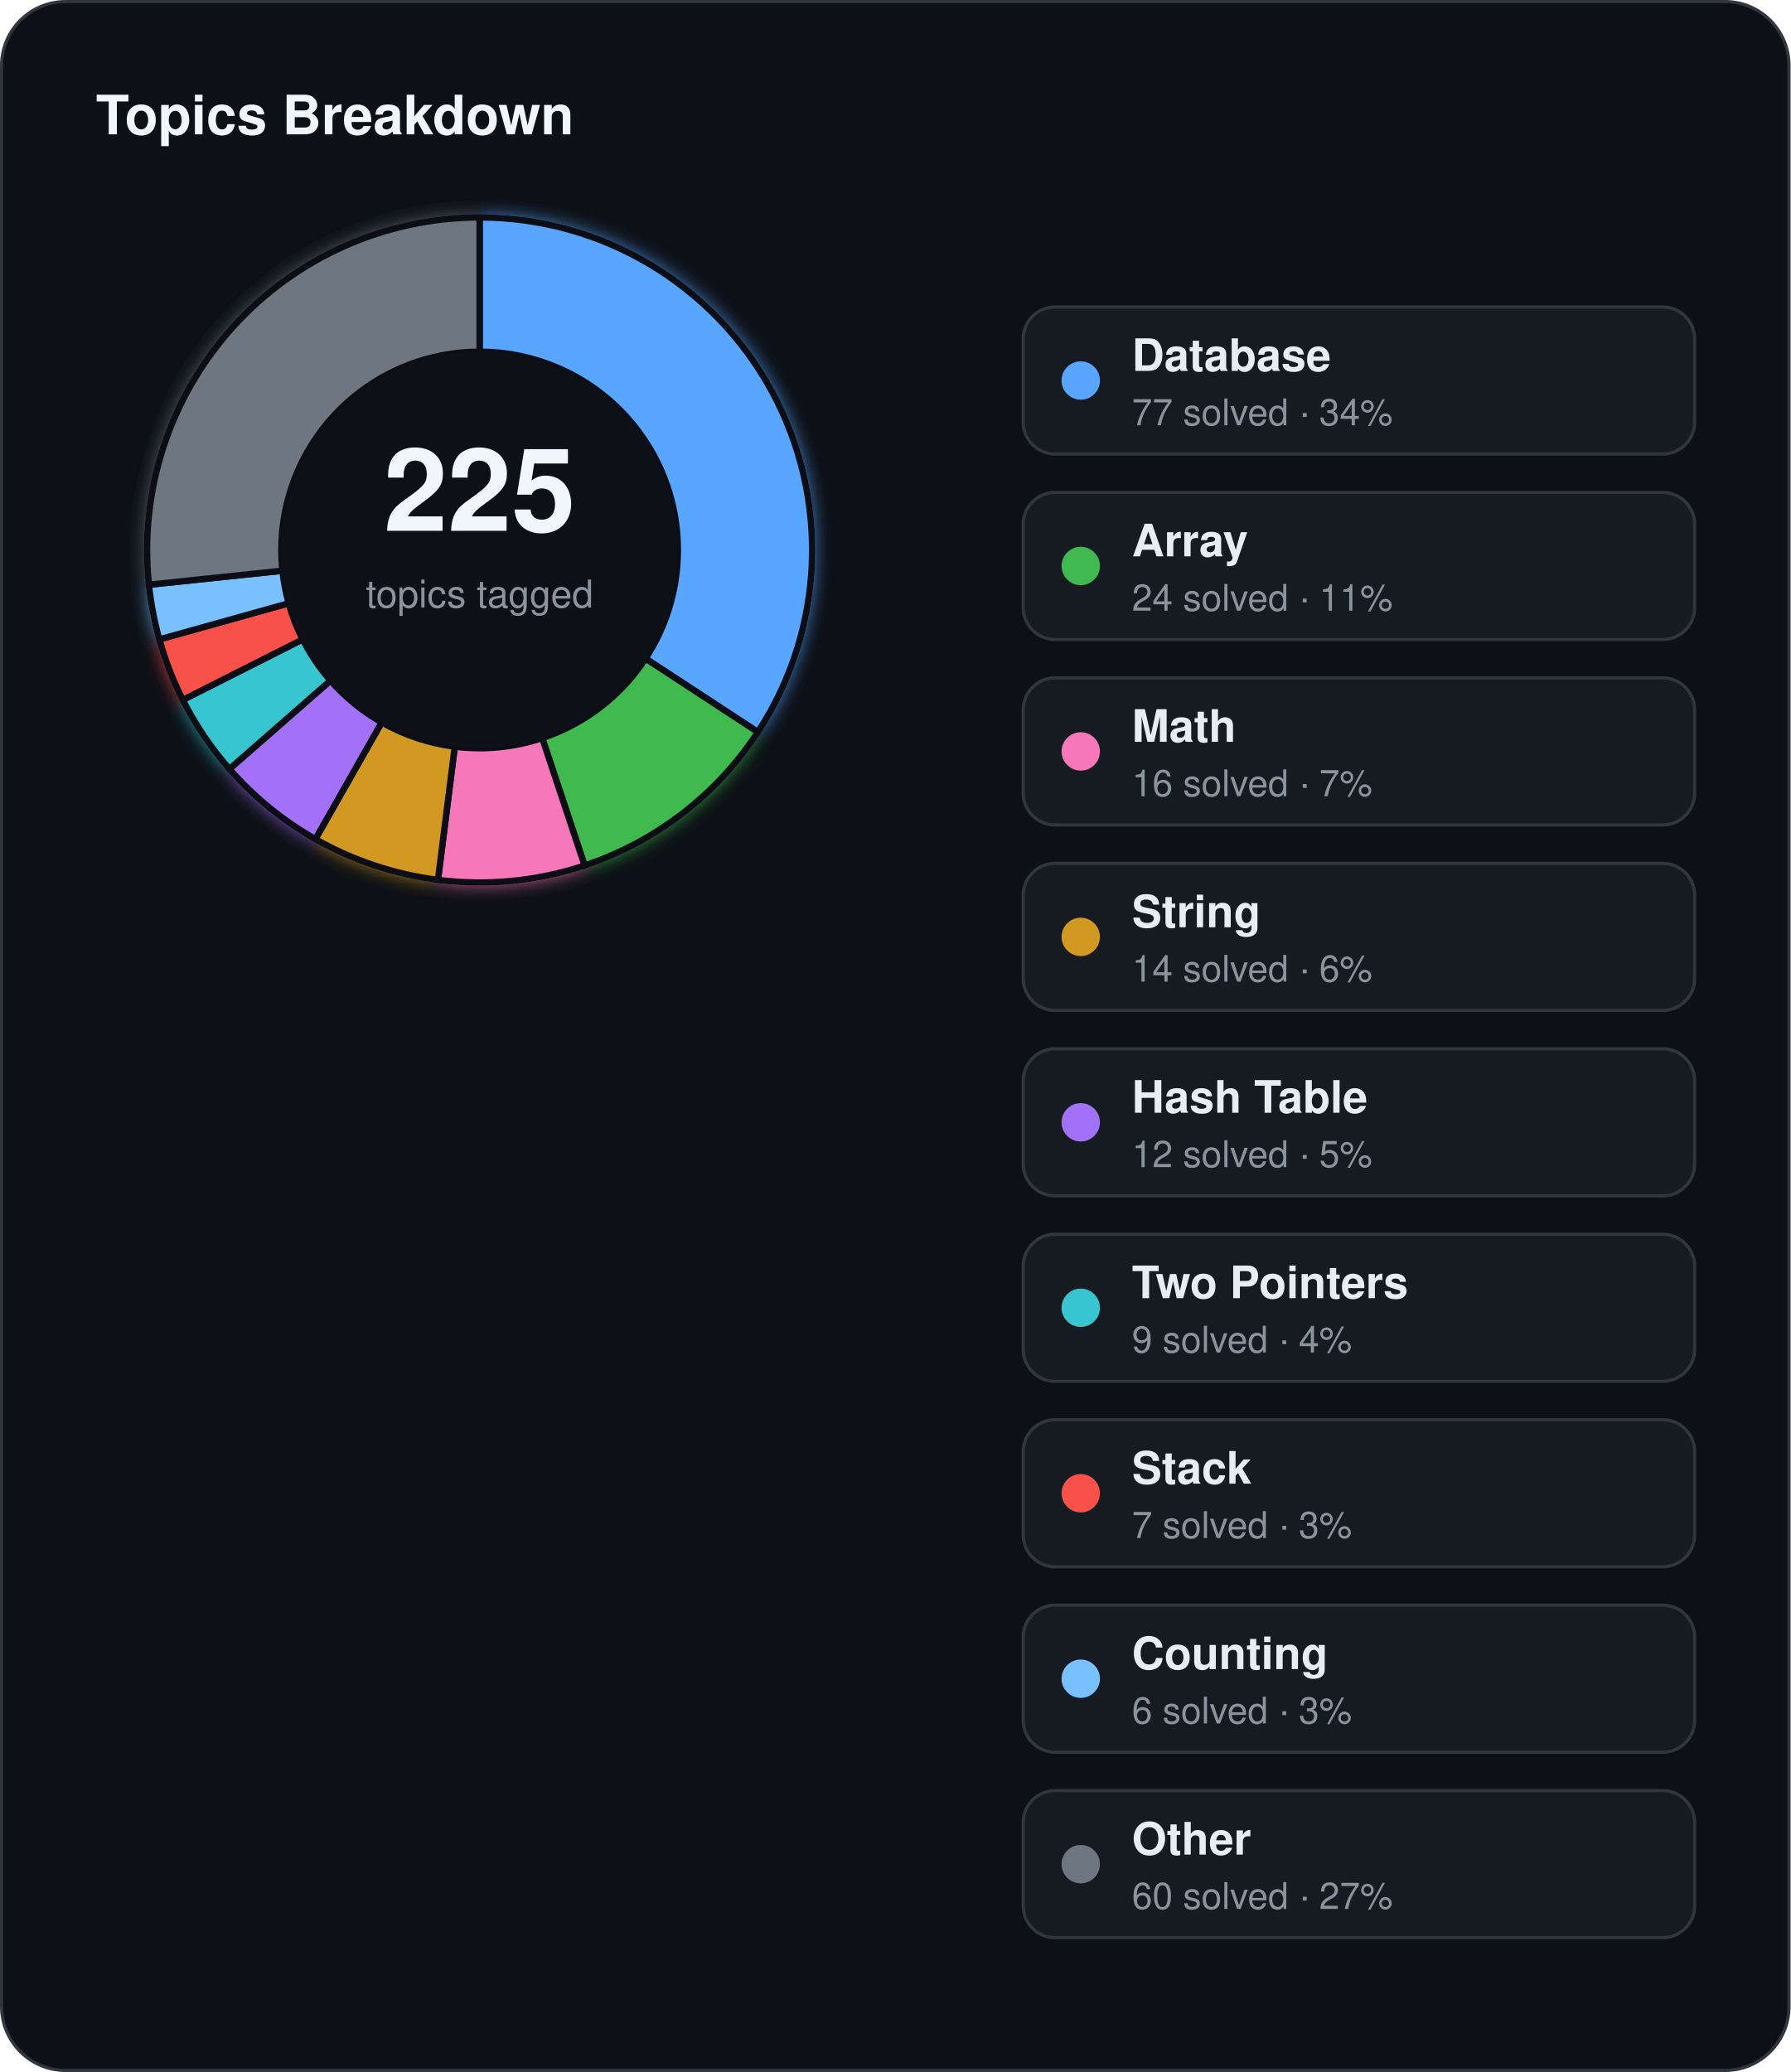
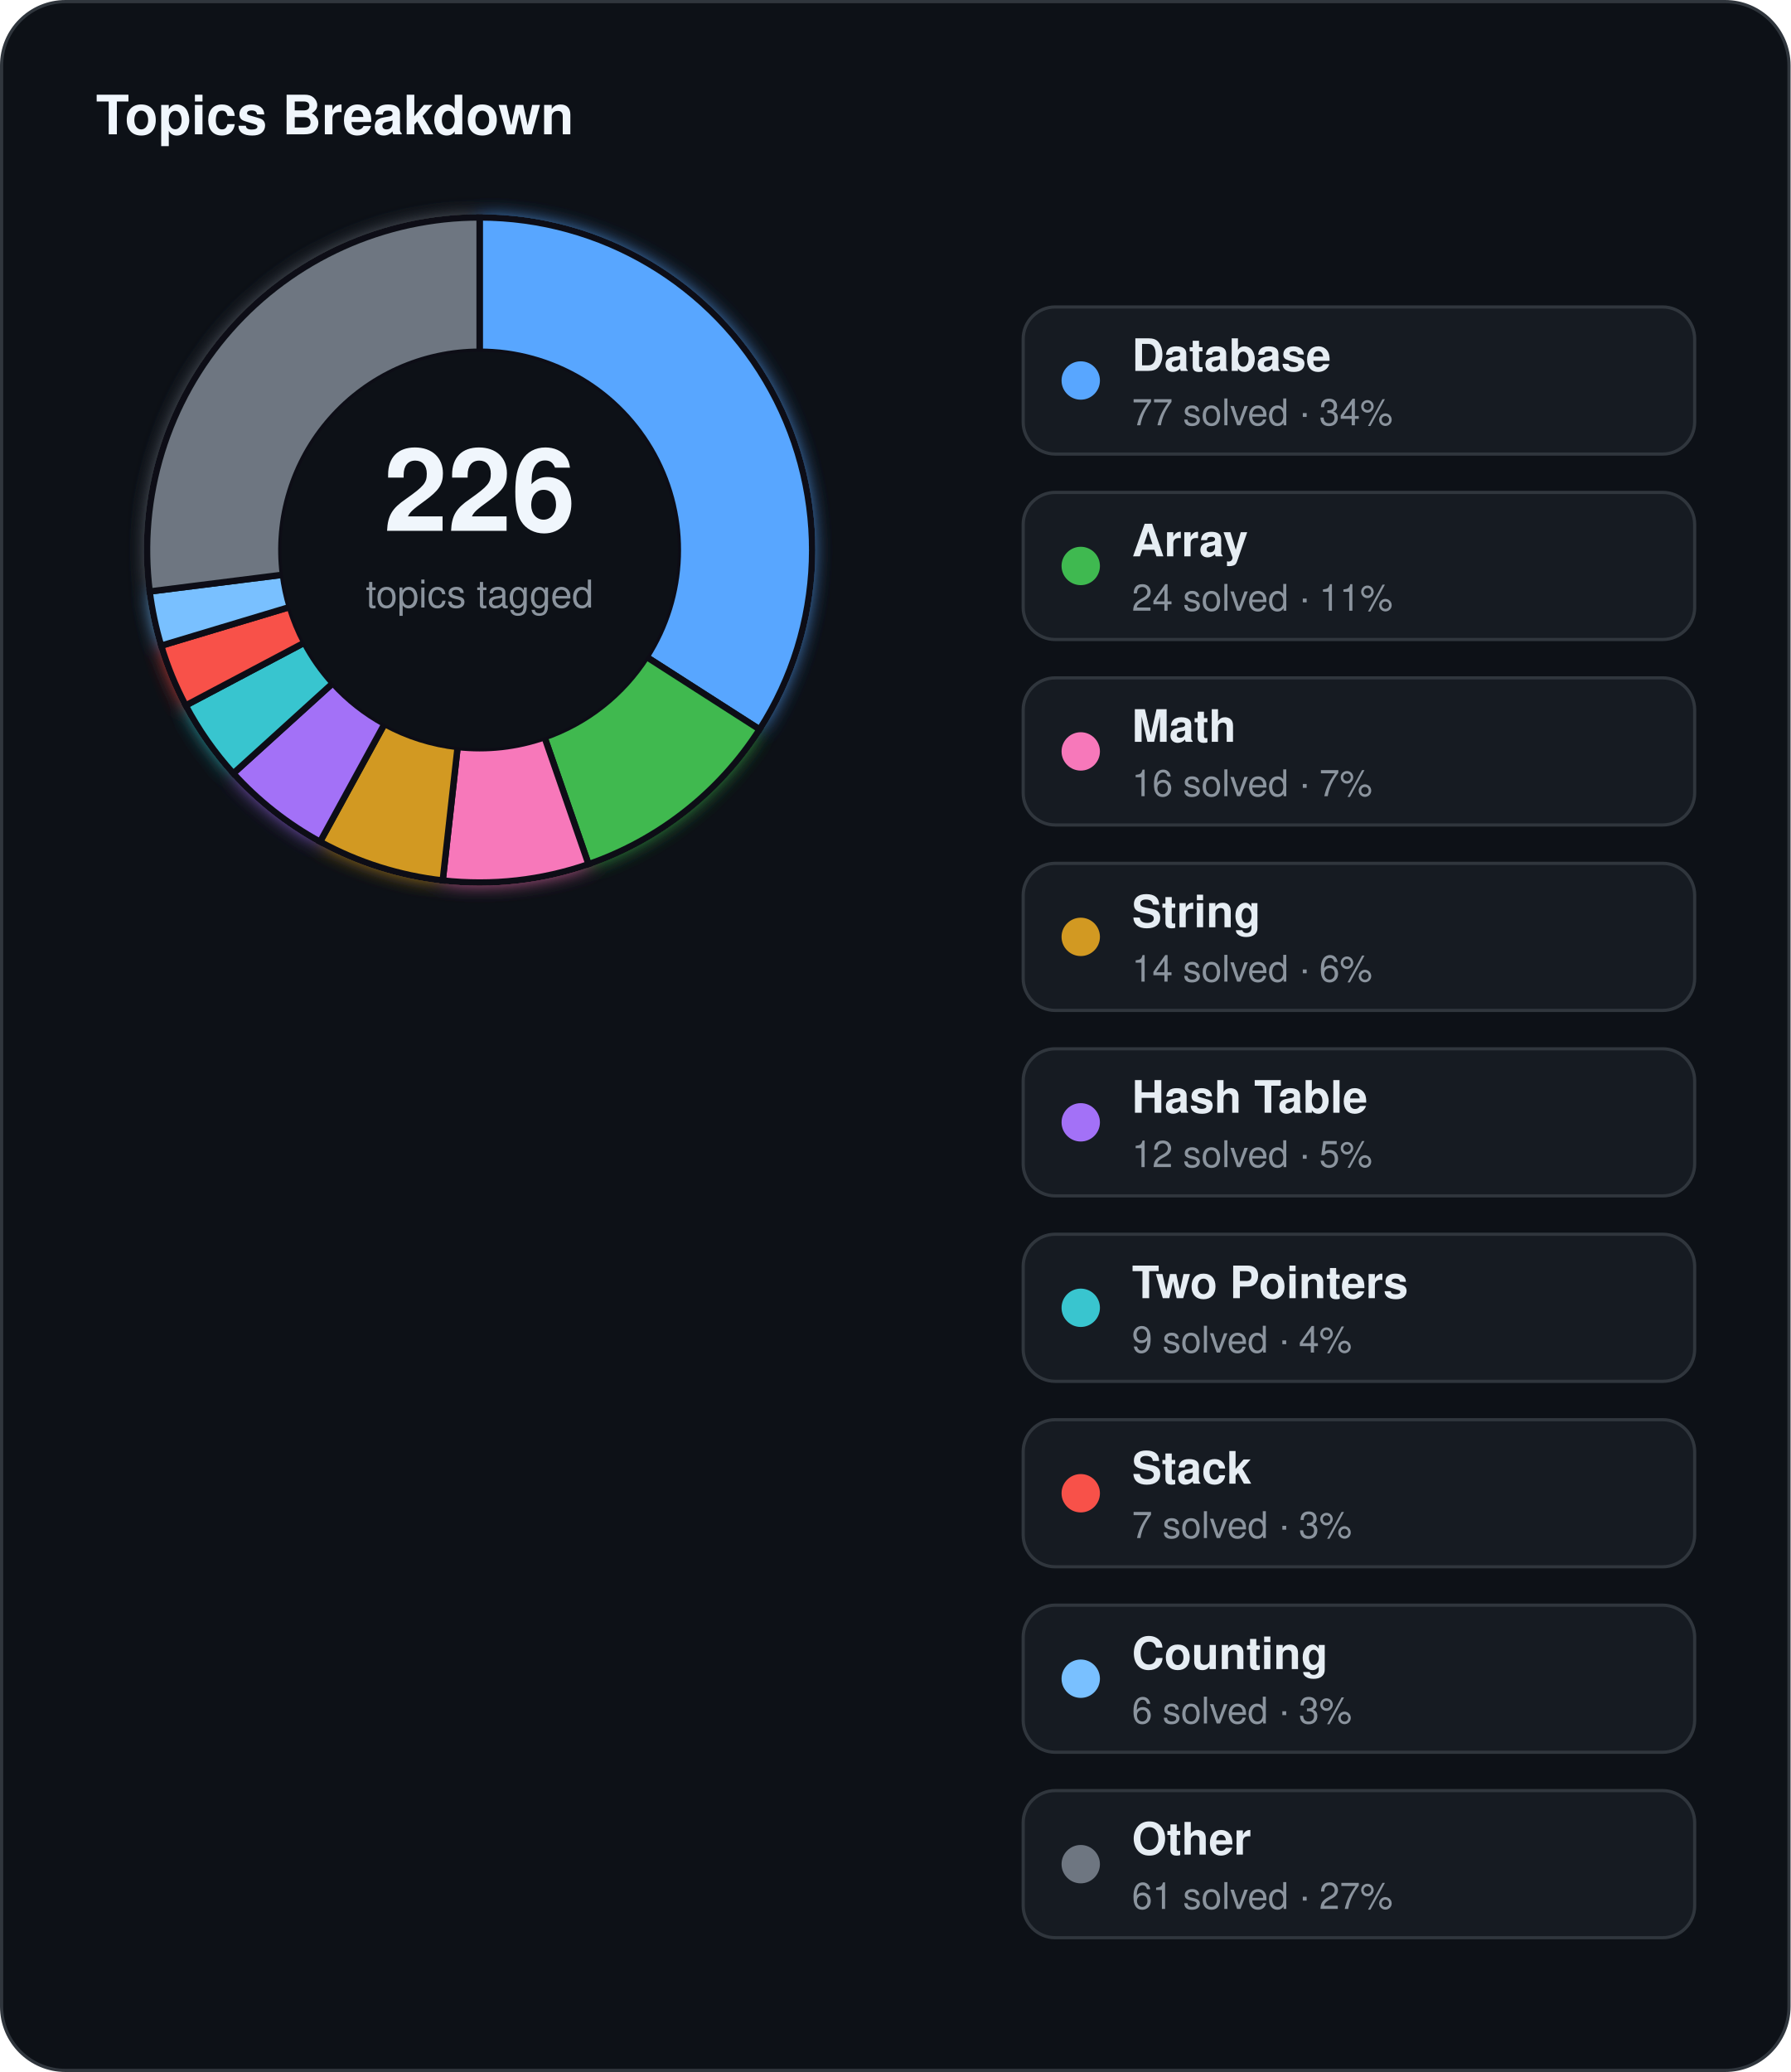
<svg xmlns="http://www.w3.org/2000/svg" width="560" height="648" viewBox="0 0 560 648">
  <defs>
    <filter id="topics-glow" x="-60%" y="-60%" width="220%" height="220%">
      <feGaussianBlur stdDeviation="3" result="blur" />
      <feMerge>
        <feMergeNode in="blur" />
        <feMergeNode in="SourceGraphic" />
      </feMerge>
    </filter>
  </defs>
  <rect x="0.5" y="0.5" width="559" height="647" rx="20" fill="#0d1117" stroke="#30363d" stroke-width="1" />
  <text x="30" y="42" fill="#f0f6fc" font-family="Segoe UI, Helvetica, Arial, sans-serif" font-size="17" font-weight="700">Topics Breakdown</text>
  <g filter="url(#topics-glow)">
-     <path d="M 150.00,68.00 A 104,104 0 0 1 237.02,228.95 L 201.88,205.95 A 62,62 0 0 0 150.00,110.00 Z" fill="#58a6ff" stroke="#0d1117" stroke-width="2" />
-     <path d="M 237.02,228.95 A 104,104 0 0 1 182.83,270.68 L 169.57,230.83 A 62,62 0 0 0 201.88,205.95 Z" fill="#3fb950" stroke="#0d1117" stroke-width="2" />
-     <path d="M 182.83,270.68 A 104,104 0 0 1 136.97,275.18 L 142.23,233.51 A 62,62 0 0 0 169.57,230.83 Z" fill="#f778ba" stroke="#0d1117" stroke-width="2" />
-     <path d="M 136.97,275.18 A 104,104 0 0 1 98.63,262.43 L 119.38,225.91 A 62,62 0 0 0 142.23,233.51 Z" fill="#d29922" stroke="#0d1117" stroke-width="2" />
-     <path d="M 98.63,262.43 A 104,104 0 0 1 71.75,240.50 L 103.35,212.84 A 62,62 0 0 0 119.38,225.91 Z" fill="#a371f7" stroke="#0d1117" stroke-width="2" />
-     <path d="M 71.75,240.50 A 104,104 0 0 1 57.17,218.89 L 94.66,199.95 A 62,62 0 0 0 103.35,212.84 Z" fill="#39c5cf" stroke="#0d1117" stroke-width="2" />
-     <path d="M 57.17,218.89 A 104,104 0 0 1 49.83,199.97 L 90.28,188.67 A 62,62 0 0 0 94.66,199.95 Z" fill="#f85149" stroke="#0d1117" stroke-width="2" />
-     <path d="M 49.83,199.97 A 104,104 0 0 1 46.57,182.87 L 88.34,178.48 A 62,62 0 0 0 90.28,188.67 Z" fill="#79c0ff" stroke="#0d1117" stroke-width="2" />
-     <path d="M 46.57,182.87 A 104,104 0 0 1 150.00,68.00 L 150.00,110.00 A 62,62 0 0 0 88.34,178.48 Z" fill="#6e7681" stroke="#0d1117" stroke-width="2" />
+     <path d="M 150.00,68.00 A 104,104 0 0 1 237.56,228.12 L 202.20,205.45 A 62,62 0 0 0 150.00,110.00 Z" fill="#58a6ff" stroke="#0d1117" stroke-width="2" />
+     <path d="M 237.56,228.12 A 104,104 0 0 1 184.06,270.27 L 170.30,230.58 A 62,62 0 0 0 202.20,205.45 Z" fill="#3fb950" stroke="#0d1117" stroke-width="2" />
+     <path d="M 184.06,270.27 A 104,104 0 0 1 138.46,275.36 L 143.12,233.62 A 62,62 0 0 0 170.30,230.58 Z" fill="#f778ba" stroke="#0d1117" stroke-width="2" />
+     <path d="M 138.46,275.36 A 104,104 0 0 1 100.10,263.25 L 120.25,226.40 A 62,62 0 0 0 143.12,233.62 Z" fill="#d29922" stroke="#0d1117" stroke-width="2" />
+     <path d="M 100.10,263.25 A 104,104 0 0 1 72.97,241.88 L 104.08,213.66 A 62,62 0 0 0 120.25,226.40 Z" fill="#a371f7" stroke="#0d1117" stroke-width="2" />
+     <path d="M 72.97,241.88 A 104,104 0 0 1 58.07,220.63 L 95.19,200.99 A 62,62 0 0 0 104.08,213.66 Z" fill="#39c5cf" stroke="#0d1117" stroke-width="2" />
+     <path d="M 58.07,220.63 A 104,104 0 0 1 50.40,201.93 L 90.62,189.84 A 62,62 0 0 0 95.19,200.99 Z" fill="#f85149" stroke="#0d1117" stroke-width="2" />
+     <path d="M 50.40,201.93 A 104,104 0 0 1 46.81,184.98 L 88.48,179.74 A 62,62 0 0 0 90.62,189.84 Z" fill="#79c0ff" stroke="#0d1117" stroke-width="2" />
+     <path d="M 46.81,184.98 A 104,104 0 0 1 150.00,68.00 L 150.00,110.00 A 62,62 0 0 0 88.48,179.74 Z" fill="#6e7681" stroke="#0d1117" stroke-width="2" />
  </g>
  <circle cx="150" cy="172" r="62" fill="#0d1117" />
-   <text x="150" y="166" text-anchor="middle" fill="#f0f6fc" font-family="Segoe UI, Helvetica, Arial, sans-serif" font-size="36" font-weight="700">225</text>
+   <text x="150" y="166" text-anchor="middle" fill="#f0f6fc" font-family="Segoe UI, Helvetica, Arial, sans-serif" font-size="36" font-weight="700">226</text>
  <text x="150" y="190" text-anchor="middle" fill="#8b949e" font-family="Segoe UI, Helvetica, Arial, sans-serif" font-size="12">topics tagged</text>
  <rect x="320" y="96" width="210" height="46" rx="10" fill="#161b22" stroke="#30363d" stroke-width="1" />
  <circle cx="338" cy="119" r="6" fill="#58a6ff" />
  <text x="354" y="116" fill="#e6edf3" font-family="Segoe UI, Helvetica, Arial, sans-serif" font-size="14" font-weight="600">Database</text>
  <text x="354" y="133" fill="#8b949e" font-family="Segoe UI, Helvetica, Arial, sans-serif" font-size="11.5">77 solved · 34%</text>
  <rect x="320" y="154" width="210" height="46" rx="10" fill="#161b22" stroke="#30363d" stroke-width="1" />
  <circle cx="338" cy="177" r="6" fill="#3fb950" />
  <text x="354" y="174" fill="#e6edf3" font-family="Segoe UI, Helvetica, Arial, sans-serif" font-size="14" font-weight="600">Array</text>
  <text x="354" y="191" fill="#8b949e" font-family="Segoe UI, Helvetica, Arial, sans-serif" font-size="11.5">24 solved · 11%</text>
  <rect x="320" y="212" width="210" height="46" rx="10" fill="#161b22" stroke="#30363d" stroke-width="1" />
  <circle cx="338" cy="235" r="6" fill="#f778ba" />
  <text x="354" y="232" fill="#e6edf3" font-family="Segoe UI, Helvetica, Arial, sans-serif" font-size="14" font-weight="600">Math</text>
  <text x="354" y="249" fill="#8b949e" font-family="Segoe UI, Helvetica, Arial, sans-serif" font-size="11.5">16 solved · 7%</text>
  <rect x="320" y="270" width="210" height="46" rx="10" fill="#161b22" stroke="#30363d" stroke-width="1" />
  <circle cx="338" cy="293" r="6" fill="#d29922" />
  <text x="354" y="290" fill="#e6edf3" font-family="Segoe UI, Helvetica, Arial, sans-serif" font-size="14" font-weight="600">String</text>
  <text x="354" y="307" fill="#8b949e" font-family="Segoe UI, Helvetica, Arial, sans-serif" font-size="11.5">14 solved · 6%</text>
  <rect x="320" y="328" width="210" height="46" rx="10" fill="#161b22" stroke="#30363d" stroke-width="1" />
  <circle cx="338" cy="351" r="6" fill="#a371f7" />
  <text x="354" y="348" fill="#e6edf3" font-family="Segoe UI, Helvetica, Arial, sans-serif" font-size="14" font-weight="600">Hash Table</text>
  <text x="354" y="365" fill="#8b949e" font-family="Segoe UI, Helvetica, Arial, sans-serif" font-size="11.5">12 solved · 5%</text>
  <rect x="320" y="386" width="210" height="46" rx="10" fill="#161b22" stroke="#30363d" stroke-width="1" />
  <circle cx="338" cy="409" r="6" fill="#39c5cf" />
  <text x="354" y="406" fill="#e6edf3" font-family="Segoe UI, Helvetica, Arial, sans-serif" font-size="14" font-weight="600">Two Pointers</text>
  <text x="354" y="423" fill="#8b949e" font-family="Segoe UI, Helvetica, Arial, sans-serif" font-size="11.5">9 solved · 4%</text>
  <rect x="320" y="444" width="210" height="46" rx="10" fill="#161b22" stroke="#30363d" stroke-width="1" />
  <circle cx="338" cy="467" r="6" fill="#f85149" />
  <text x="354" y="464" fill="#e6edf3" font-family="Segoe UI, Helvetica, Arial, sans-serif" font-size="14" font-weight="600">Stack</text>
  <text x="354" y="481" fill="#8b949e" font-family="Segoe UI, Helvetica, Arial, sans-serif" font-size="11.5">7 solved · 3%</text>
  <rect x="320" y="502" width="210" height="46" rx="10" fill="#161b22" stroke="#30363d" stroke-width="1" />
  <circle cx="338" cy="525" r="6" fill="#79c0ff" />
  <text x="354" y="522" fill="#e6edf3" font-family="Segoe UI, Helvetica, Arial, sans-serif" font-size="14" font-weight="600">Counting</text>
  <text x="354" y="539" fill="#8b949e" font-family="Segoe UI, Helvetica, Arial, sans-serif" font-size="11.5">6 solved · 3%</text>
  <rect x="320" y="560" width="210" height="46" rx="10" fill="#161b22" stroke="#30363d" stroke-width="1" />
  <circle cx="338" cy="583" r="6" fill="#6e7681" />
  <text x="354" y="580" fill="#e6edf3" font-family="Segoe UI, Helvetica, Arial, sans-serif" font-size="14" font-weight="600">Other</text>
-   <text x="354" y="597" fill="#8b949e" font-family="Segoe UI, Helvetica, Arial, sans-serif" font-size="11.5">60 solved · 27%</text>
+   <text x="354" y="597" fill="#8b949e" font-family="Segoe UI, Helvetica, Arial, sans-serif" font-size="11.5">61 solved · 27%</text>
</svg>
